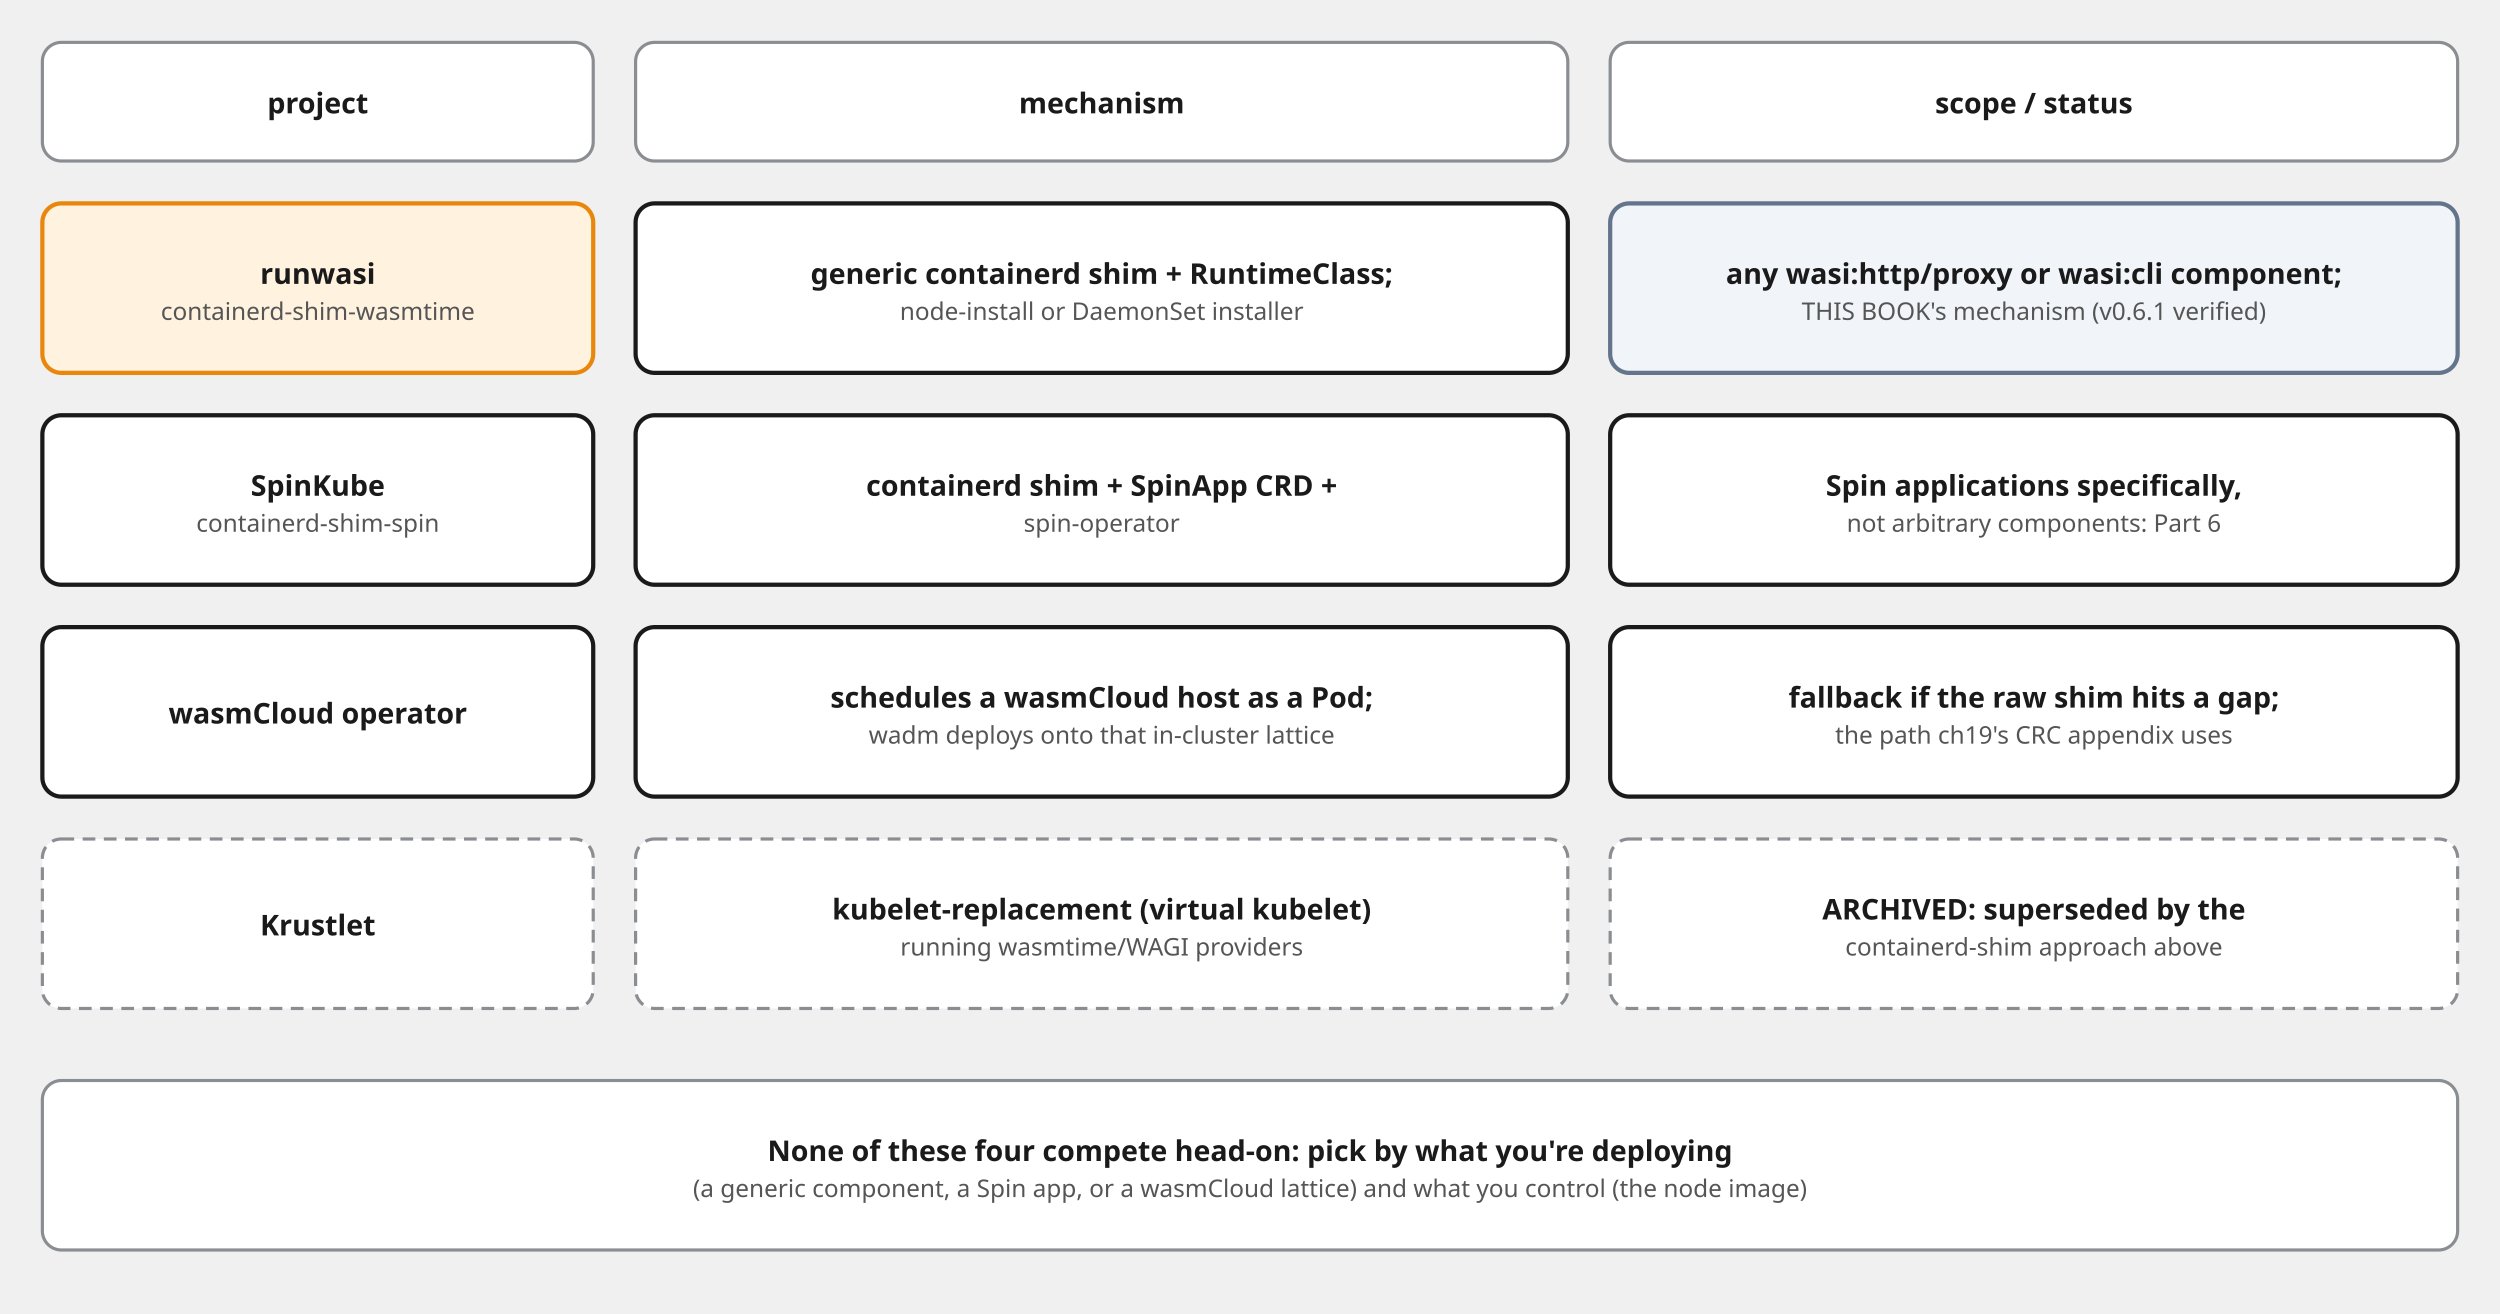
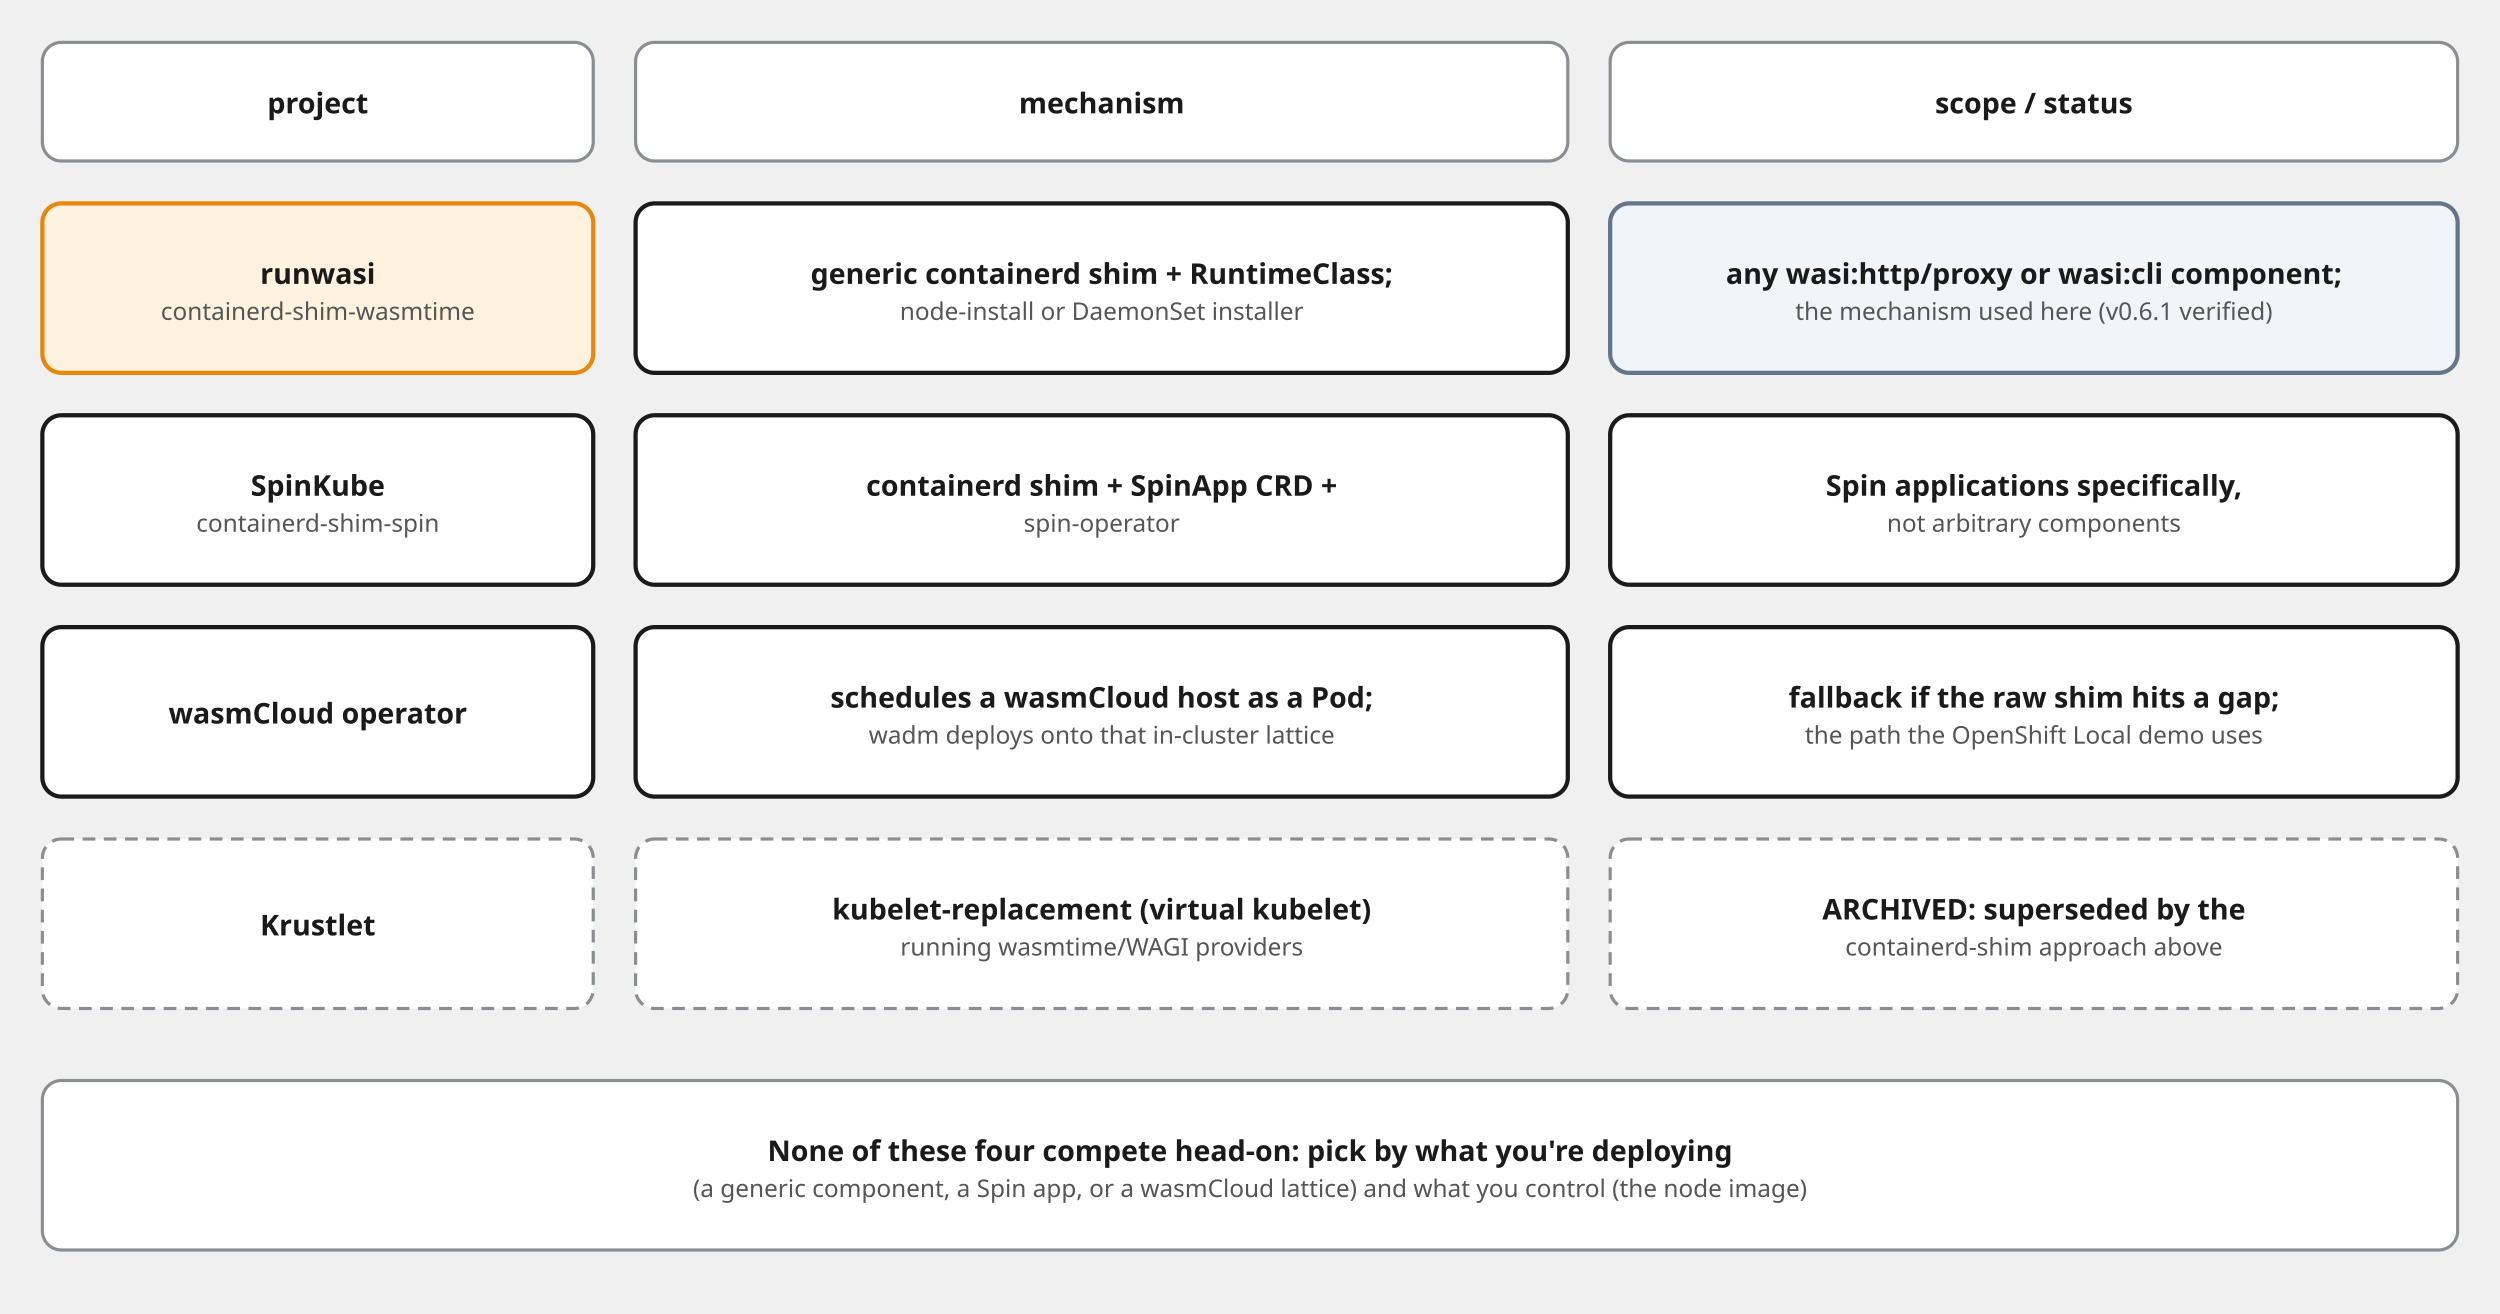
<svg xmlns="http://www.w3.org/2000/svg" viewBox="0 0 1180 620" font-family="'Red Hat Text', system-ui, sans-serif" role="img">
  <defs>
    <marker id="a" viewBox="0 0 10 10" refX="8.5" refY="5" markerWidth="9" markerHeight="9" orient="auto-start-reverse">
      <path d="M0,0 L10,5 L0,10 z" fill="#555" />
    </marker>
    <marker id="am" viewBox="0 0 10 10" refX="8.5" refY="5" markerWidth="9" markerHeight="9" orient="auto-start-reverse">
      <path d="M0,0 L10,5 L0,10 z" fill="#e8870c" />
    </marker>
  </defs>
  <rect x="20" y="20" width="260" height="56" rx="9" fill="#ffffff" stroke="#8a8d91" stroke-width="1.5" />
  <text x="150.0" y="53.5" font-size="13.5" font-weight="700" fill="#1a1a1a" text-anchor="middle">project</text>
  <rect x="300" y="20" width="440" height="56" rx="9" fill="#ffffff" stroke="#8a8d91" stroke-width="1.5" />
  <text x="520.0" y="53.5" font-size="13.5" font-weight="700" fill="#1a1a1a" text-anchor="middle">mechanism</text>
  <rect x="760" y="20" width="400" height="56" rx="9" fill="#ffffff" stroke="#8a8d91" stroke-width="1.5" />
  <text x="960.0" y="53.5" font-size="13.5" font-weight="700" fill="#1a1a1a" text-anchor="middle">scope / status</text>
  <rect x="20" y="96" width="260" height="80" rx="9" fill="#fff3e0" stroke="#e8870c" stroke-width="2" />
  <text x="150.0" y="134.0" font-size="13.5" font-weight="700" fill="#1a1a1a" text-anchor="middle">runwasi</text>
  <text x="150.0" y="151.0" font-size="11.5" fill="#555555" text-anchor="middle">containerd-shim-wasmtime</text>
  <rect x="300" y="96" width="440" height="80" rx="9" fill="#ffffff" stroke="#1a1a1a" stroke-width="2" />
  <text x="520.0" y="134.0" font-size="13.5" font-weight="700" fill="#1a1a1a" text-anchor="middle">generic containerd shim + RuntimeClass;</text>
  <text x="520.0" y="151.0" font-size="11.5" fill="#555555" text-anchor="middle">node-install or DaemonSet installer</text>
  <rect x="760" y="96" width="400" height="80" rx="9" fill="#f1f5f9" stroke="#64748b" stroke-width="2" />
  <text x="960.0" y="134.0" font-size="13.5" font-weight="700" fill="#1a1a1a" text-anchor="middle">any wasi:http/proxy or wasi:cli component;</text>
-   <text x="960.0" y="151.0" font-size="11.5" fill="#555555" text-anchor="middle">THIS BOOK's mechanism (v0.6.1 verified)</text>
+   <text x="960.0" y="151.0" font-size="11.5" fill="#555555" text-anchor="middle">the mechanism used here (v0.6.1 verified)</text>
  <rect x="20" y="196" width="260" height="80" rx="9" fill="#ffffff" stroke="#1a1a1a" stroke-width="2" />
  <text x="150.0" y="234.0" font-size="13.5" font-weight="700" fill="#1a1a1a" text-anchor="middle">SpinKube</text>
  <text x="150.0" y="251.0" font-size="11.5" fill="#555555" text-anchor="middle">containerd-shim-spin</text>
  <rect x="300" y="196" width="440" height="80" rx="9" fill="#ffffff" stroke="#1a1a1a" stroke-width="2" />
  <text x="520.0" y="234.0" font-size="13.5" font-weight="700" fill="#1a1a1a" text-anchor="middle">containerd shim + SpinApp CRD +</text>
  <text x="520.0" y="251.0" font-size="11.5" fill="#555555" text-anchor="middle">spin-operator</text>
  <rect x="760" y="196" width="400" height="80" rx="9" fill="#ffffff" stroke="#1a1a1a" stroke-width="2" />
  <text x="960.0" y="234.0" font-size="13.5" font-weight="700" fill="#1a1a1a" text-anchor="middle">Spin applications specifically,</text>
-   <text x="960.0" y="251.0" font-size="11.5" fill="#555555" text-anchor="middle">not arbitrary components: Part 6</text>
+   <text x="960.0" y="251.0" font-size="11.5" fill="#555555" text-anchor="middle">not arbitrary components</text>
  <rect x="20" y="296" width="260" height="80" rx="9" fill="#ffffff" stroke="#1a1a1a" stroke-width="2" />
  <text x="150.0" y="341.5" font-size="13.5" font-weight="700" fill="#1a1a1a" text-anchor="middle">wasmCloud operator</text>
  <rect x="300" y="296" width="440" height="80" rx="9" fill="#ffffff" stroke="#1a1a1a" stroke-width="2" />
  <text x="520.0" y="334.0" font-size="13.5" font-weight="700" fill="#1a1a1a" text-anchor="middle">schedules a wasmCloud host as a Pod;</text>
  <text x="520.0" y="351.0" font-size="11.5" fill="#555555" text-anchor="middle">wadm deploys onto that in-cluster lattice</text>
  <rect x="760" y="296" width="400" height="80" rx="9" fill="#ffffff" stroke="#1a1a1a" stroke-width="2" />
  <text x="960.0" y="334.0" font-size="13.5" font-weight="700" fill="#1a1a1a" text-anchor="middle">fallback if the raw shim hits a gap;</text>
-   <text x="960.0" y="351.0" font-size="11.5" fill="#555555" text-anchor="middle">the path ch19's CRC appendix uses</text>
+   <text x="960.0" y="351.0" font-size="11.5" fill="#555555" text-anchor="middle">the path the OpenShift Local demo uses</text>
  <rect x="20" y="396" width="260" height="80" rx="9" fill="#ffffff" stroke="#8a8d91" stroke-width="1.5" stroke-dasharray="6 4" />
  <text x="150.0" y="441.5" font-size="13.5" font-weight="700" fill="#1a1a1a" text-anchor="middle">Krustlet</text>
  <rect x="300" y="396" width="440" height="80" rx="9" fill="#ffffff" stroke="#8a8d91" stroke-width="1.5" stroke-dasharray="6 4" />
  <text x="520.0" y="434.0" font-size="13.5" font-weight="700" fill="#1a1a1a" text-anchor="middle">kubelet-replacement (virtual kubelet)</text>
  <text x="520.0" y="451.0" font-size="11.5" fill="#555555" text-anchor="middle">running wasmtime/WAGI providers</text>
  <rect x="760" y="396" width="400" height="80" rx="9" fill="#ffffff" stroke="#8a8d91" stroke-width="1.5" stroke-dasharray="6 4" />
  <text x="960.0" y="434.0" font-size="13.5" font-weight="700" fill="#1a1a1a" text-anchor="middle">ARCHIVED: superseded by the</text>
  <text x="960.0" y="451.0" font-size="11.5" fill="#555555" text-anchor="middle">containerd-shim approach above</text>
  <rect x="20" y="510" width="1140" height="80" rx="9" fill="#ffffff" stroke="#8a8d91" stroke-width="1.5" />
  <text x="590.0" y="548.0" font-size="13.5" font-weight="700" fill="#1a1a1a" text-anchor="middle">None of these four compete head-on: pick by what you're deploying</text>
  <text x="590.0" y="565.0" font-size="11.5" fill="#555555" text-anchor="middle">(a generic component, a Spin app, or a wasmCloud lattice) and what you control (the node image)</text>
</svg>
